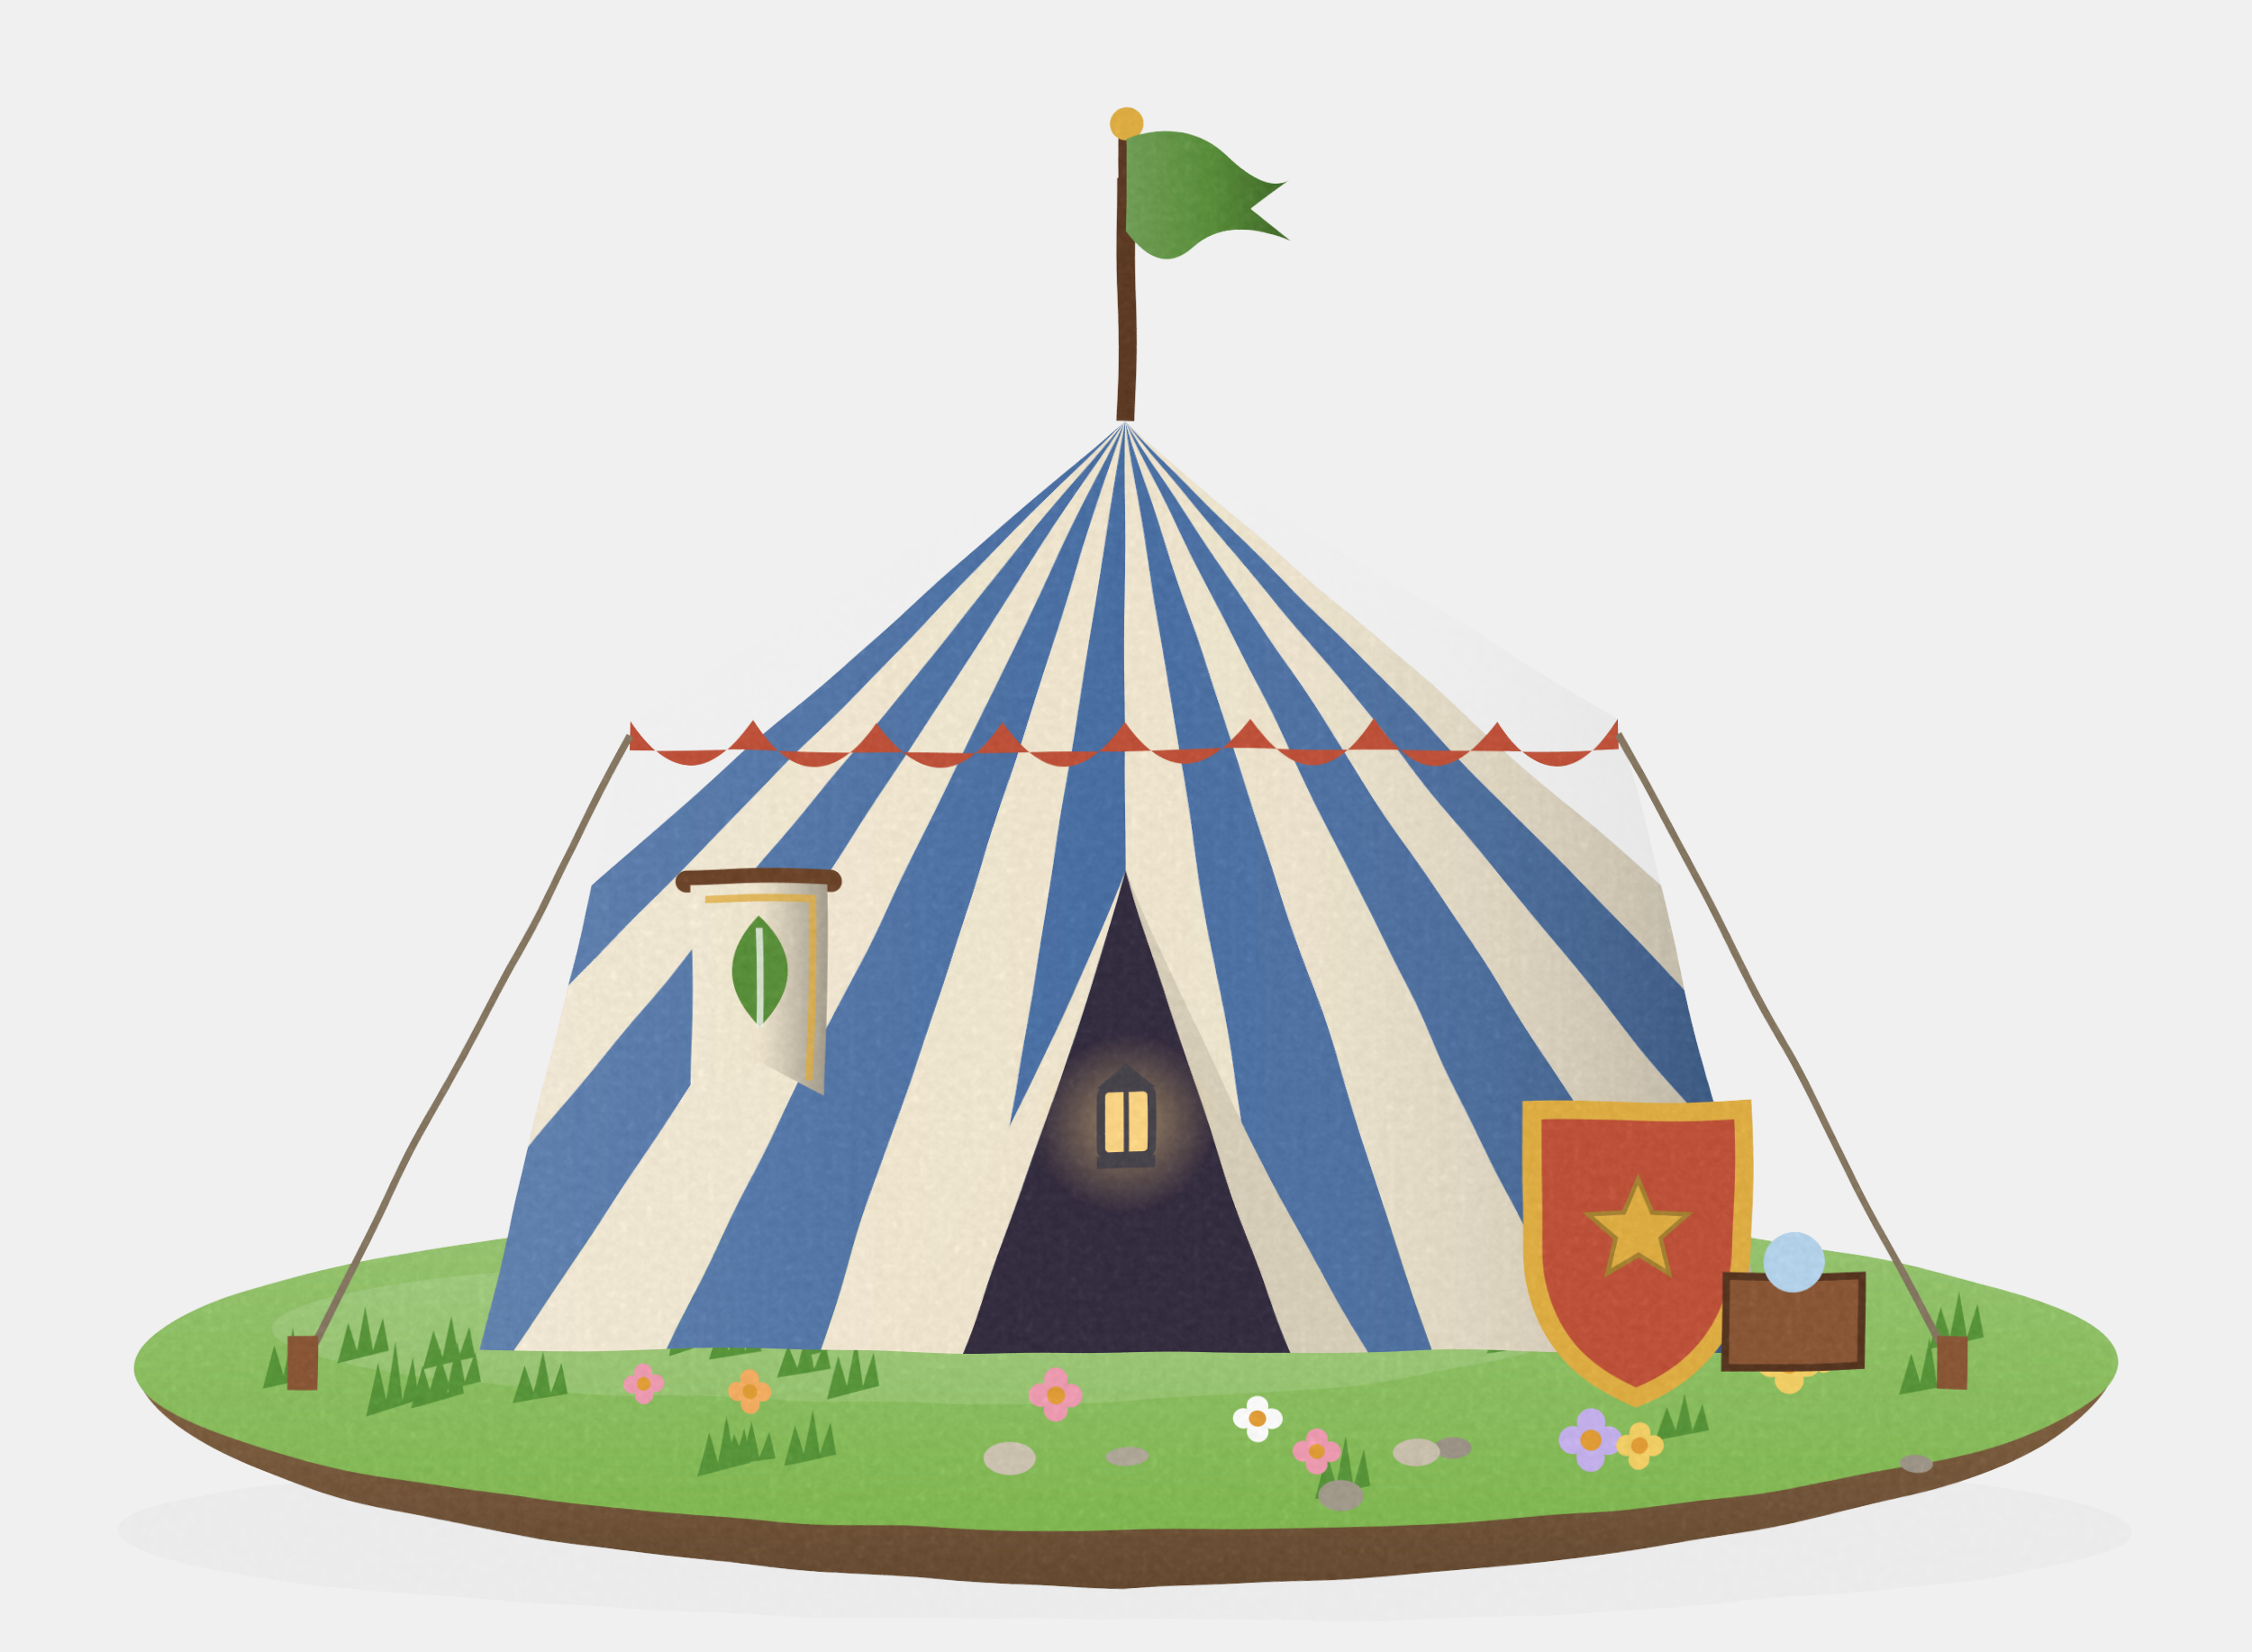
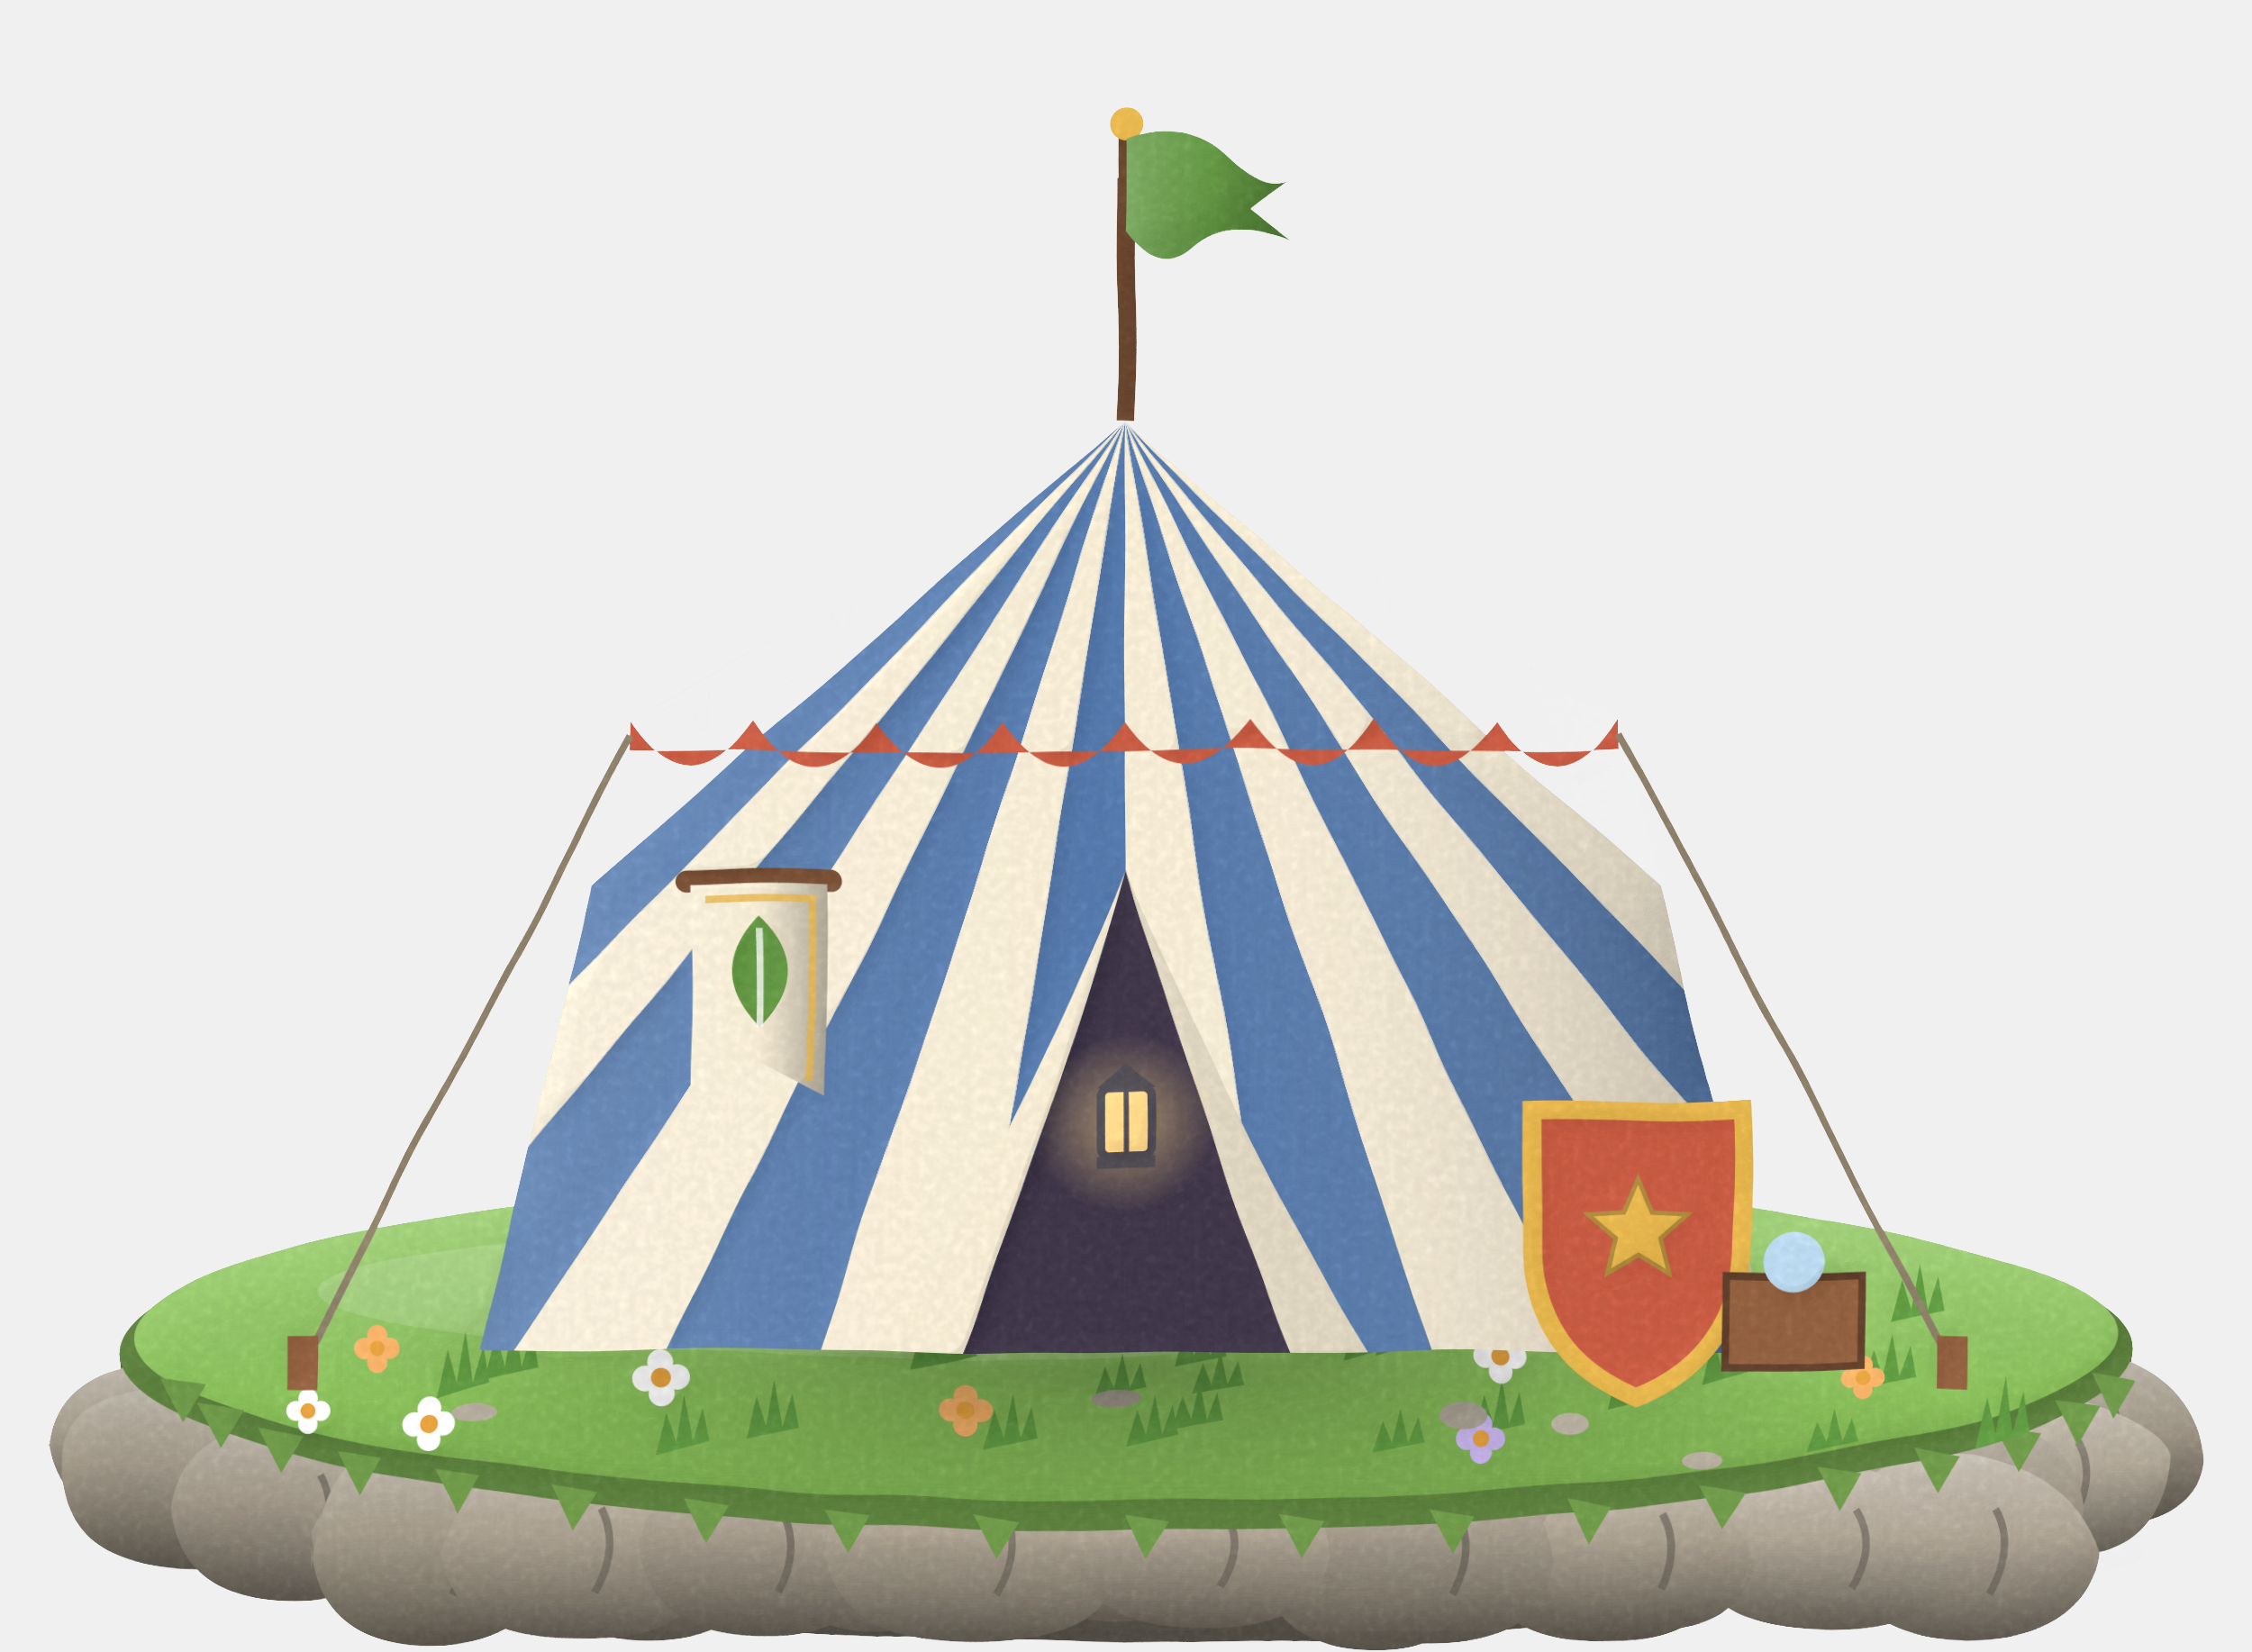
<svg xmlns="http://www.w3.org/2000/svg" viewBox="0 0 300 220" width="300" height="220">
  <defs>
    <filter id="paint" x="-2%" y="-2%" width="104%" height="104%" color-interpolation-filters="sRGB">
      <feTurbulence type="fractalNoise" baseFrequency="0.035" numOctaves="2" seed="7" result="warp" />
      <feDisplacementMap in="SourceGraphic" in2="warp" scale="1.6" xChannelSelector="R" yChannelSelector="G" result="wobbly" />
      <feTurbulence type="fractalNoise" baseFrequency="0.85" numOctaves="2" seed="3" result="noise" />
      <feColorMatrix in="noise" type="saturate" values="0" result="grey" />
      <feComposite in="wobbly" in2="grey" operator="arithmetic" k1="0" k2="1" k3="0.13" k4="-0.065" result="grained" />
      <feComposite in="grained" in2="wobbly" operator="in" />
    </filter>
+     <filter id="clay" x="-3%" y="-3%" width="106%" height="106%" color-interpolation-filters="sRGB">
+       <feGaussianBlur in="SourceGraphic" stdDeviation="1.2" edgeMode="duplicate" result="blur" />
+       <feColorMatrix in="blur" type="luminanceToAlpha" result="lum" />
+       <feGaussianBlur in="SourceAlpha" stdDeviation="3" result="ablur" />
+       <feComposite in="lum" in2="ablur" operator="arithmetic" k2="0.6" k3="0.6" result="height" />
+       <feSpecularLighting in="height" surfaceScale="3" specularConstant="0.5" specularExponent="16" lighting-color="#fff8ec" result="spec">
+         <feDistantLight azimuth="235" elevation="38" />
+       </feSpecularLighting>
+       <feComposite in="spec" in2="SourceAlpha" operator="in" result="specIn" />
+       <feDiffuseLighting in="height" surfaceScale="3" diffuseConstant="1.3" lighting-color="#fff" result="diff">
+         <feDistantLight azimuth="235" elevation="50" />
+       </feDiffuseLighting>
+       <feBlend in="SourceGraphic" in2="diff" mode="multiply" result="lit" />
+       <feComposite in="lit" in2="SourceAlpha" operator="in" result="litIn" />
+       <feComposite in="litIn" in2="specIn" operator="arithmetic" k2="1" k3="0.5" />
+     </filter>
    <linearGradient id="g1" x1="0" y1="0" x2="0" y2="1">
-       <stop offset="0" stop-color="#9eca79" />
-       <stop offset="1" stop-color="#86bd57" />
+       <stop offset="0" stop-color="#a1cc7c" />
+       <stop offset="0.7" stop-color="#86bd57" />
+       <stop offset="1" stop-color="#72a14a" />
    </linearGradient>
    <linearGradient id="g2" x1="0" y1="0" x2="0" y2="1">
-       <stop offset="0" stop-color="#6a8f46" />
-       <stop offset="1" stop-color="#4c6e33" />
+       <stop offset="0" stop-color="#b8b2a7" />
+       <stop offset="0.45" stop-color="#9d9485" />
+       <stop offset="1" stop-color="#5b564d" />
    </linearGradient>
    <linearGradient id="g3" x1="0" y1="0" x2="0" y2="1">
-       <stop offset="0" stop-color="#8a6a4a" />
-       <stop offset="1" stop-color="#6b5038" />
-     </linearGradient>
-     <clipPath id="c4">
+       <stop offset="0" stop-color="#b8b2a7" />
+       <stop offset="0.45" stop-color="#9d9485" />
+       <stop offset="1" stop-color="#5b564d" />
+     </linearGradient>
+     <linearGradient id="g4" x1="0" y1="0" x2="0" y2="1">
+       <stop offset="0" stop-color="#b8b2a7" />
+       <stop offset="0.45" stop-color="#9d9485" />
+       <stop offset="1" stop-color="#5b564d" />
+     </linearGradient>
+     <linearGradient id="g5" x1="0" y1="0" x2="0" y2="1">
+       <stop offset="0" stop-color="#c5beb3" />
+       <stop offset="0.45" stop-color="#aea596" />
+       <stop offset="1" stop-color="#656057" />
+     </linearGradient>
+     <linearGradient id="g6" x1="0" y1="0" x2="0" y2="1">
+       <stop offset="0" stop-color="#b9b3a8" />
+       <stop offset="0.45" stop-color="#9e9586" />
+       <stop offset="1" stop-color="#5c564e" />
+     </linearGradient>
+     <linearGradient id="g7" x1="0" y1="0" x2="0" y2="1">
+       <stop offset="0" stop-color="#b8b2a7" />
+       <stop offset="0.45" stop-color="#9d9485" />
+       <stop offset="1" stop-color="#5b564d" />
+     </linearGradient>
+     <linearGradient id="g8" x1="0" y1="0" x2="0" y2="1">
+       <stop offset="0" stop-color="#b9b3a8" />
+       <stop offset="0.45" stop-color="#9e9586" />
+       <stop offset="1" stop-color="#5c564e" />
+     </linearGradient>
+     <linearGradient id="g9" x1="0" y1="0" x2="0" y2="1">
+       <stop offset="0" stop-color="#b9b2a7" />
+       <stop offset="0.45" stop-color="#9e9485" />
+       <stop offset="1" stop-color="#5c564d" />
+     </linearGradient>
+     <linearGradient id="g10" x1="0" y1="0" x2="0" y2="1">
+       <stop offset="0" stop-color="#b8b1a6" />
+       <stop offset="0.45" stop-color="#9c9384" />
+       <stop offset="1" stop-color="#5a554d" />
+     </linearGradient>
+     <linearGradient id="g11" x1="0" y1="0" x2="0" y2="1">
+       <stop offset="0" stop-color="#b9b2a7" />
+       <stop offset="0.45" stop-color="#9e9485" />
+       <stop offset="1" stop-color="#5c564d" />
+     </linearGradient>
+     <linearGradient id="g12" x1="0" y1="0" x2="0" y2="1">
+       <stop offset="0" stop-color="#b8b2a7" />
+       <stop offset="0.45" stop-color="#9d9485" />
+       <stop offset="1" stop-color="#5b564d" />
+     </linearGradient>
+     <linearGradient id="g13" x1="0" y1="0" x2="0" y2="1">
+       <stop offset="0" stop-color="#c2bbaf" />
+       <stop offset="0.45" stop-color="#aaa090" />
+       <stop offset="1" stop-color="#635d54" />
+     </linearGradient>
+     <linearGradient id="g14" x1="0" y1="0" x2="0" y2="1">
+       <stop offset="0" stop-color="#beb7ac" />
+       <stop offset="0.45" stop-color="#a59b8c" />
+       <stop offset="1" stop-color="#605a51" />
+     </linearGradient>
+     <linearGradient id="g15" x1="0" y1="0" x2="0" y2="1">
+       <stop offset="0" stop-color="#bbb4a9" />
+       <stop offset="0.45" stop-color="#a09787" />
+       <stop offset="1" stop-color="#5d584e" />
+     </linearGradient>
+     <linearGradient id="g16" x1="0" y1="0" x2="0" y2="1">
+       <stop offset="0" stop-color="#c3bcb1" />
+       <stop offset="0.45" stop-color="#aca293" />
+       <stop offset="1" stop-color="#645e55" />
+     </linearGradient>
+     <linearGradient id="g17" x1="0" y1="0" x2="0" y2="1">
+       <stop offset="0" stop-color="#c0b8ad" />
+       <stop offset="0.45" stop-color="#a79d8d" />
+       <stop offset="1" stop-color="#615b52" />
+     </linearGradient>
+     <linearGradient id="g18" x1="0" y1="0" x2="0" y2="1">
+       <stop offset="0" stop-color="#c5bdb3" />
+       <stop offset="0.45" stop-color="#aea495" />
+       <stop offset="1" stop-color="#655f56" />
+     </linearGradient>
+     <linearGradient id="g19" x1="0" y1="0" x2="0" y2="1">
+       <stop offset="0" stop-color="#bbb4a9" />
+       <stop offset="0.45" stop-color="#a19788" />
+       <stop offset="1" stop-color="#5d584f" />
+     </linearGradient>
+     <linearGradient id="g20" x1="0" y1="0" x2="0" y2="1">
+       <stop offset="0" stop-color="#c1baae" />
+       <stop offset="0.45" stop-color="#a99f8f" />
+       <stop offset="1" stop-color="#625c53" />
+     </linearGradient>
+     <linearGradient id="g21" x1="0" y1="0" x2="0" y2="1">
+       <stop offset="0" stop-color="#c0b9ae" />
+       <stop offset="0.45" stop-color="#a89e8e" />
+       <stop offset="1" stop-color="#615c52" />
+     </linearGradient>
+     <linearGradient id="g22" x1="0" y1="0" x2="0" y2="1">
+       <stop offset="0" stop-color="#bab3a9" />
+       <stop offset="0.45" stop-color="#9f9687" />
+       <stop offset="1" stop-color="#5c574e" />
+     </linearGradient>
+     <linearGradient id="g23" x1="0" y1="0" x2="0" y2="1">
+       <stop offset="0" stop-color="#c1baae" />
+       <stop offset="0.45" stop-color="#a99f8f" />
+       <stop offset="1" stop-color="#625c53" />
+     </linearGradient>
+     <radialGradient id="r24" cx="0.5" cy="0.5" r="0.5">
+       <stop offset="0" stop-color="#000" stop-opacity="0.32" />
+       <stop offset="1" stop-color="#000" stop-opacity="0" />
+     </radialGradient>
+     <clipPath id="c25">
      <path d="M64 180 L84 96 L150 56 L216 96 L236 180 Z" />
    </clipPath>
-     <linearGradient id="g5" x1="0" y1="0" x2="1" y2="0">
+     <linearGradient id="g26" x1="0" y1="0" x2="1" y2="0">
      <stop offset="0" stop-color="#fff" stop-opacity="0.15" />
      <stop offset="0.5" stop-color="#fff" stop-opacity="0" />
      <stop offset="1" stop-color="#000" stop-opacity="0.25" />
    </linearGradient>
-     <radialGradient id="r6" cx="0.5" cy="0.5" r="0.5">
+     <radialGradient id="r27" cx="0.5" cy="0.5" r="0.5">
      <stop offset="0" stop-color="#ffd98a" stop-opacity="0.55" />
      <stop offset="1" stop-color="#ffd98a" stop-opacity="0" />
    </radialGradient>
-     <linearGradient id="g7" x1="0" y1="0" x2="1" y2="0">
+     <linearGradient id="g28" x1="0" y1="0" x2="1" y2="0">
      <stop offset="0" stop-color="#77a45d" />
      <stop offset="0.5" stop-color="#5f9440" />
      <stop offset="1" stop-color="#476f30" />
    </linearGradient>
-     <linearGradient id="g8" x1="0" y1="0" x2="1" y2="0">
+     <linearGradient id="g29" x1="0" y1="0" x2="1" y2="0">
      <stop offset="0" stop-color="#f5edd8" />
      <stop offset="0.5" stop-color="#f4ead3" />
      <stop offset="1" stop-color="#aba494" />
    </linearGradient>
  </defs>
-   <g filter="url(#paint)">
-     <ellipse cx="150" cy="204" rx="134" ry="12" fill="#000" opacity="0.14" />
-     <path d="M18 182 Q24 206 150 212 Q276 206 282 182 Z" fill="url(#g3)" />
-     <path d="M18 182 Q24 196 150 200 Q276 196 282 182 Z" fill="url(#g2)" />
-     <ellipse cx="150" cy="182" rx="132" ry="22" fill="url(#g1)" />
-     <ellipse cx="122" cy="177" rx="86" ry="10" fill="#fff" opacity="0.12" />
-     <path d="M94.4 181.6 l1.5 -4.2 l1.2 3.0 l1.2 -4.7 l1.0 4.7 l1.4 -3.4 l0.8 3.4 Z" fill="#5e9a40" />
-     <path d="M232.3 182.5 l1.5 -4.8 l1.2 3.4 l1.2 -5.3 l1.0 5.3 l1.4 -3.9 l0.8 3.9 Z" fill="#5e9a40" />
-     <path d="M253.1 186.0 l1.5 -5.5 l1.2 3.9 l1.2 -6.1 l1.0 6.1 l1.4 -4.4 l0.8 4.4 Z" fill="#5e9a40" />
-     <path d="M56.3 182.5 l1.5 -5.1 l1.2 3.6 l1.2 -5.6 l1.0 5.6 l1.4 -4.1 l0.8 4.1 Z" fill="#5e9a40" />
-     <path d="M44.6 181.6 l1.5 -5.3 l1.2 3.7 l1.2 -5.9 l1.0 5.9 l1.4 -4.3 l0.8 4.3 Z" fill="#5e9a40" />
-     <path d="M220.6 191.7 l1.5 -4.5 l1.2 3.2 l1.2 -5.0 l1.0 5.0 l1.4 -3.6 l0.8 3.6 Z" fill="#5e9a40" />
-     <path d="M175.1 199.7 l1.5 -6.1 l1.2 4.2 l1.2 -6.7 l1.0 6.7 l1.4 -4.9 l0.8 4.9 Z" fill="#5e9a40" />
-     <path d="M170.4 177.6 l1.5 -4.2 l1.2 3.0 l1.2 -4.6 l1.0 4.6 l1.4 -3.4 l0.8 3.4 Z" fill="#5e9a40" />
-     <path d="M68.5 187.1 l1.5 -5.1 l1.2 3.6 l1.2 -5.6 l1.0 5.6 l1.4 -4.1 l0.8 4.1 Z" fill="#5e9a40" />
-     <path d="M257.0 179.8 l1.5 -5.7 l1.2 4.0 l1.2 -6.2 l1.0 6.2 l1.4 -4.5 l0.8 4.5 Z" fill="#5e9a40" />
-     <path d="M89.2 181.0 l1.5 -7.0 l1.2 4.9 l1.2 -7.7 l1.0 7.7 l1.4 -5.6 l0.8 5.6 Z" fill="#5e9a40" />
-     <path d="M216.7 176.2 l1.5 -4.1 l1.2 2.8 l1.2 -4.5 l1.0 4.5 l1.4 -3.2 l0.8 3.2 Z" fill="#5e9a40" />
-     <path d="M106.9 181.0 l1.5 -6.6 l1.2 4.6 l1.2 -7.3 l1.0 7.3 l1.4 -5.3 l0.8 5.3 Z" fill="#5e9a40" />
-     <path d="M34.8 184.9 l1.5 -5.7 l1.2 4.0 l1.2 -6.3 l1.0 6.3 l1.4 -4.5 l0.8 4.5 Z" fill="#5e9a40" />
-     <path d="M54.8 187.5 l1.5 -5.5 l1.2 3.8 l1.2 -6.0 l1.0 6.0 l1.4 -4.4 l0.8 4.4 Z" fill="#5e9a40" />
-     <path d="M104.3 195.4 l1.5 -5.3 l1.2 3.7 l1.2 -5.8 l1.0 5.8 l1.4 -4.2 l0.8 4.2 Z" fill="#5e9a40" />
-     <path d="M219.1 181.9 l1.5 -5.3 l1.2 3.7 l1.2 -5.8 l1.0 5.8 l1.4 -4.3 l0.8 4.3 Z" fill="#5e9a40" />
-     <path d="M192.2 177.9 l1.5 -4.4 l1.2 3.1 l1.2 -4.9 l1.0 4.9 l1.4 -3.6 l0.8 3.6 Z" fill="#5e9a40" />
-     <path d="M96.0 195.7 l1.5 -4.2 l1.2 3.0 l1.2 -4.7 l1.0 4.7 l1.4 -3.4 l0.8 3.4 Z" fill="#5e9a40" />
-     <path d="M132.5 179.5 l1.5 -5.5 l1.2 3.8 l1.2 -6.0 l1.0 6.0 l1.4 -4.4 l0.8 4.4 Z" fill="#5e9a40" />
-     <path d="M198.1 180.5 l1.5 -4.3 l1.2 3.0 l1.2 -4.8 l1.0 4.8 l1.4 -3.5 l0.8 3.5 Z" fill="#5e9a40" />
-     <path d="M92.6 196.9 l1.5 -5.6 l1.2 3.9 l1.2 -6.2 l1.0 6.2 l1.4 -4.5 l0.8 4.5 Z" fill="#5e9a40" />
-     <path d="M103.5 183.8 l1.5 -4.3 l1.2 3.0 l1.2 -4.8 l1.0 4.8 l1.4 -3.5 l0.8 3.5 Z" fill="#5e9a40" />
-     <path d="M57.1 185.8 l1.5 -5.0 l1.2 3.5 l1.2 -5.4 l1.0 5.4 l1.4 -4.0 l0.8 4.0 Z" fill="#5e9a40" />
-     <path d="M48.7 188.5 l1.5 -6.9 l1.2 4.8 l1.2 -7.6 l1.0 7.6 l1.4 -5.5 l0.8 5.5 Z" fill="#5e9a40" />
-     <path d="M110.1 186.6 l1.5 -5.8 l1.2 4.1 l1.2 -6.4 l1.0 6.4 l1.4 -4.6 l0.8 4.6 Z" fill="#5e9a40" />
-     <g>
-       <circle cx="209.7" cy="191.8" r="1.9" fill="#c9b6f0" />
-       <circle cx="214.4" cy="191.8" r="1.9" fill="#c9b6f0" />
-       <circle cx="212.1" cy="189.4" r="1.9" fill="#c9b6f0" />
-       <circle cx="212.1" cy="194.1" r="1.9" fill="#c9b6f0" />
-       <circle cx="212.1" cy="191.8" r="1.4" fill="#e6a23c" />
+   <g filter="url(#clay)">
+     <g filter="url(#paint)">
+       <ellipse cx="150" cy="206" rx="136" ry="12" fill="#000" opacity="0.16" />
+       <path d="M16 180 Q18 218 150 219 Q282 218 284 180 Z" fill="#545048" />
+       <path d="M6.3 193.9 Q7.0 181.0 25.3 181.1 Q36.4 183.3 37.7 190.0 Q36.4 202.9 22.0 202.9 Q7.6 202.9 6.3 192.0 Z" fill="url(#g2)" />
+       <path d="M25.1 187.6 q2.5 4.4 -0.6 9.8" stroke="#565149" stroke-width="1" fill="none" opacity="0.6" />
+       <path d="M262.4 190.5 Q263.7 183.4 279.1 180.6 Q293.3 183.5 293.6 194.7 Q292.4 203.4 278.0 203.4 Q263.6 203.4 262.4 192.0 Z" fill="url(#g3)" />
+       <path d="M281.1 187.4 q2.5 4.6 -0.6 10.3" stroke="#565149" stroke-width="1" fill="none" opacity="0.6" />
+       <path d="M8.2 194.1 Q8.6 185.3 25.1 184.3 Q40.7 184.7 44.5 197.0 Q43.0 209.0 26.4 209.0 Q9.7 209.0 8.2 196.7 Z" fill="url(#g4)" />
+       <path d="M30.0 191.7 q2.9 5.0 -0.7 11.2" stroke="#565149" stroke-width="1" fill="none" opacity="0.6" />
+       <path d="M258.1 198.2 Q257.8 184.4 272.4 185.8 Q288.7 189.9 289.2 194.2 Q287.9 207.5 273.6 207.5 Q259.3 207.5 258.1 196.7 Z" fill="url(#g5)" />
+       <path d="M276.7 192.3 q2.5 4.3 -0.6 9.7" stroke="#605b52" stroke-width="1" fill="none" opacity="0.6" />
+       <path d="M22.9 200.9 Q24.5 188.9 41.6 188.8 Q54.0 193.0 55.4 199.5 Q54.1 213.2 39.1 213.2 Q24.2 213.2 22.9 201.0 Z" fill="url(#g6)" />
+       <path d="M42.4 196.1 q2.6 4.9 -0.6 11.0" stroke="#57524a" stroke-width="1" fill="none" opacity="0.6" />
+       <path d="M244.2 198.8 Q245.0 191.5 257.5 188.2 Q276.1 188.6 277.5 201.0 Q276.2 213.8 260.9 213.8 Q245.6 213.8 244.2 201.0 Z" fill="url(#g7)" />
+       <path d="M264.2 195.9 q2.7 5.1 -0.7 11.5" stroke="#565149" stroke-width="1" fill="none" opacity="0.6" />
+       <path d="M41.2 203.6 Q44.7 195.2 57.9 194.0 Q76.7 194.1 77.8 202.8 Q76.3 215.5 59.5 215.5 Q42.7 215.5 41.2 204.7 Z" fill="url(#g8)" />
+       <path d="M63.1 200.4 q2.9 4.3 -0.7 9.7" stroke="#57524a" stroke-width="1" fill="none" opacity="0.6" />
+       <path d="M224.1 204.8 Q227.5 193.8 240.0 193.5 Q254.9 197.2 256.9 205.6 Q255.6 216.0 240.5 216.0 Q225.4 216.0 224.1 204.7 Z" fill="url(#g9)" />
+       <path d="M243.8 200.2 q2.6 4.5 -0.7 10.1" stroke="#575149" stroke-width="1" fill="none" opacity="0.6" />
+       <path d="M69.0 208.5 Q69.3 193.0 87.0 193.4 Q101.2 196.4 103.0 205.4 Q101.6 218.6 86.0 218.6 Q70.4 218.6 69.0 206.0 Z" fill="url(#g10)" />
+       <path d="M89.4 201.0 q2.7 5.0 -0.7 11.3" stroke="#565149" stroke-width="1" fill="none" opacity="0.6" />
+       <path d="M196.0 206.7 Q198.8 196.4 212.4 193.4 Q228.7 196.4 232.0 203.9 Q230.5 218.6 214.0 218.6 Q197.5 218.6 196.0 206.0 Z" fill="url(#g11)" />
+       <path d="M217.6 200.9 q2.9 5.1 -0.7 11.4" stroke="#575149" stroke-width="1" fill="none" opacity="0.6" />
+       <path d="M166.9 207.1 Q169.3 196.6 183.7 192.5 Q197.7 192.3 199.3 202.9 Q198.0 219.5 183.1 219.5 Q168.2 219.5 166.9 206.0 Z" fill="url(#g12)" />
+       <path d="M186.4 200.6 q2.6 5.4 -0.6 12.2" stroke="#565149" stroke-width="1" fill="none" opacity="0.6" />
+       <path d="M102.8 205.6 Q103.7 196.8 120.0 194.6 Q128.3 196.9 131.0 205.2 Q129.8 217.4 116.9 217.4 Q103.9 217.4 102.8 206.0 Z" fill="url(#g13)" />
+       <path d="M119.7 201.4 q2.3 4.6 -0.6 10.3" stroke="#5e584f" stroke-width="1" fill="none" opacity="0.6" />
+       <path d="M133.4 207.0 Q134.0 195.4 147.6 195.7 Q166.5 198.4 166.6 207.3 Q165.2 216.3 150.0 216.3 Q134.8 216.3 133.4 206.0 Z" fill="url(#g14)" />
+       <path d="M153.3 201.9 q2.7 4.1 -0.7 9.2" stroke="#5b554d" stroke-width="1" fill="none" opacity="0.6" />
+       <path d="M41.2 209.1 Q42.5 191.5 54.1 192.6 Q74.4 196.4 74.5 204.6 Q73.1 219.4 57.8 219.4 Q42.5 219.4 41.2 206.0 Z" fill="url(#g15)" />
+       <path d="M61.1 200.6 q2.7 5.4 -0.7 12.1" stroke="#58534a" stroke-width="1" fill="none" opacity="0.6" />
+       <path d="M244.6 208.1 Q245.5 192.6 263.0 193.6 Q276.2 196.6 279.8 206.9 Q278.4 218.4 262.2 218.4 Q246.0 218.4 244.6 206.0 Z" fill="url(#g16)" />
+       <path d="M265.7 201.0 q2.8 5.0 -0.7 11.2" stroke="#5f5951" stroke-width="1" fill="none" opacity="0.6" />
+       <path d="M58.6 208.0 Q61.4 195.3 74.6 193.4 Q94.8 195.8 94.5 208.0 Q93.1 218.6 76.6 218.6 Q60.0 218.6 58.6 206.0 Z" fill="url(#g17)" />
+       <path d="M80.2 200.9 q2.9 5.1 -0.7 11.4" stroke="#5c564e" stroke-width="1" fill="none" opacity="0.6" />
+       <path d="M225.2 205.4 Q227.4 198.1 244.5 194.7 Q260.9 199.6 261.7 204.9 Q260.2 217.3 243.4 217.3 Q226.7 217.3 225.2 206.0 Z" fill="url(#g18)" />
+       <path d="M247.1 201.5 q2.9 4.5 -0.7 10.2" stroke="#605a52" stroke-width="1" fill="none" opacity="0.6" />
+       <path d="M85.3 205.8 Q86.3 196.6 103.3 194.0 Q116.9 198.8 116.7 207.5 Q115.4 218.0 101.0 218.0 Q86.6 218.0 85.3 206.0 Z" fill="url(#g19)" />
+       <path d="M104.1 201.2 q2.5 4.8 -0.6 10.8" stroke="#59534b" stroke-width="1" fill="none" opacity="0.6" />
+       <path d="M204.4 207.3 Q205.8 196.9 219.2 194.9 Q230.6 198.6 233.6 208.5 Q232.4 217.1 219.0 217.1 Q205.6 217.1 204.4 206.0 Z" fill="url(#g20)" />
+       <path d="M221.9 201.6 q2.3 4.4 -0.6 10.0" stroke="#5d574f" stroke-width="1" fill="none" opacity="0.6" />
+       <path d="M109.5 208.7 Q110.5 191.1 132.9 192.9 Q145.9 194.1 149.4 209.0 Q147.8 219.1 129.5 219.1 Q111.1 219.1 109.5 206.0 Z" fill="url(#g21)" />
+       <path d="M133.4 200.8 q3.2 5.2 -0.8 11.8" stroke="#5c574e" stroke-width="1" fill="none" opacity="0.6" />
+       <path d="M174.1 206.2 Q175.1 196.2 190.1 193.3 Q205.2 195.2 207.0 207.6 Q205.7 218.7 190.5 218.7 Q175.4 218.7 174.1 206.0 Z" fill="url(#g22)" />
+       <path d="M193.8 200.9 q2.6 5.1 -0.7 11.4" stroke="#57524a" stroke-width="1" fill="none" opacity="0.6" />
+       <path d="M143.0 204.9 Q143.7 196.7 162.4 194.9 Q176.9 197.6 177.0 207.4 Q175.6 217.1 160.0 217.1 Q144.4 217.1 143.0 206.0 Z" fill="url(#g23)" />
+       <path d="M163.4 201.6 q2.7 4.4 -0.7 10.0" stroke="#5d574f" stroke-width="1" fill="none" opacity="0.6" />
+       <ellipse cx="150" cy="180" rx="134" ry="24" fill="#577b39" />
+       <ellipse cx="150" cy="178" rx="132" ry="22" fill="url(#g1)" />
+       <ellipse cx="126" cy="172" rx="84" ry="9" fill="#fff" opacity="0.14" />
+       <path d="M21.6 183.4 l3 6 l3 -5" fill="#6b9746" />
+       <path d="M26.4 186.8 l3 6 l3 -5" fill="#6b9746" />
+       <path d="M34.2 190.0 l3 6 l3 -5" fill="#6b9746" />
+       <path d="M44.8 192.9 l3 6 l3 -5" fill="#6b9746" />
+       <path d="M58.1 195.6 l3 6 l3 -5" fill="#6b9746" />
+       <path d="M73.6 197.8 l3 6 l3 -5" fill="#6b9746" />
+       <path d="M91.0 199.6 l3 6 l3 -5" fill="#6b9746" />
+       <path d="M109.8 200.9 l3 6 l3 -5" fill="#6b9746" />
+       <path d="M129.7 201.7 l3 6 l3 -5" fill="#6b9746" />
+       <path d="M150.0 202.0 l3 6 l3 -5" fill="#6b9746" />
+       <path d="M170.3 201.7 l3 6 l3 -5" fill="#6b9746" />
+       <path d="M190.2 200.9 l3 6 l3 -5" fill="#6b9746" />
+       <path d="M209.0 199.6 l3 6 l3 -5" fill="#6b9746" />
+       <path d="M226.4 197.8 l3 6 l3 -5" fill="#6b9746" />
+       <path d="M241.9 195.6 l3 6 l3 -5" fill="#6b9746" />
+       <path d="M255.2 192.9 l3 6 l3 -5" fill="#6b9746" />
+       <path d="M265.8 190.0 l3 6 l3 -5" fill="#6b9746" />
+       <path d="M273.6 186.8 l3 6 l3 -5" fill="#6b9746" />
+       <path d="M278.4 183.4 l3 6 l3 -5" fill="#6b9746" />
+       <path d="M240.5 193.6 l1.5 -4.1 l1.2 2.8 l1.2 -4.5 l1.0 4.5 l1.4 -3.2 l0.8 3.2 Z" fill="#5e9a40" />
+       <path d="M113.6 179.5 l1.5 -4.3 l1.2 3.0 l1.2 -4.7 l1.0 4.7 l1.4 -3.5 l0.8 3.5 Z" fill="#5e9a40" />
+       <path d="M156.1 190.7 l1.5 -4.7 l1.2 3.3 l1.2 -5.2 l1.0 5.2 l1.4 -3.8 l0.8 3.8 Z" fill="#5e9a40" />
+       <path d="M149.9 192.9 l1.5 -5.1 l1.2 3.6 l1.2 -5.6 l1.0 5.6 l1.4 -4.1 l0.8 4.1 Z" fill="#5e9a40" />
+       <path d="M122.8 181.8 l1.5 -5.1 l1.2 3.6 l1.2 -5.6 l1.0 5.6 l1.4 -4.1 l0.8 4.1 Z" fill="#5e9a40" />
+       <path d="M251.9 176.3 l1.5 -5.7 l1.2 4.0 l1.2 -6.3 l1.0 6.3 l1.4 -4.6 l0.8 4.6 Z" fill="#5e9a40" />
+       <path d="M182.5 193.3 l1.5 -4.1 l1.2 2.9 l1.2 -4.5 l1.0 4.5 l1.4 -3.3 l0.8 3.3 Z" fill="#5e9a40" />
+       <path d="M118.8 172.4 l1.5 -4.7 l1.2 3.3 l1.2 -5.2 l1.0 5.2 l1.4 -3.8 l0.8 3.8 Z" fill="#5e9a40" />
+       <path d="M99.2 192.1 l1.5 -5.7 l1.2 4.0 l1.2 -6.3 l1.0 6.3 l1.4 -4.6 l0.8 4.6 Z" fill="#5e9a40" />
+       <path d="M58.2 186.3 l1.5 -6.3 l1.2 4.4 l1.2 -6.9 l1.0 6.9 l1.4 -5.0 l0.8 5.0 Z" fill="#5e9a40" />
+       <path d="M196.1 191.3 l1.5 -5.3 l1.2 3.7 l1.2 -5.9 l1.0 5.9 l1.4 -4.3 l0.8 4.3 Z" fill="#5e9a40" />
+       <path d="M92.3 175.6 l1.5 -6.7 l1.2 4.7 l1.2 -7.4 l1.0 7.4 l1.4 -5.4 l0.8 5.4 Z" fill="#5e9a40" />
+       <path d="M226.9 184.3 l1.5 -6.5 l1.2 4.5 l1.2 -7.1 l1.0 7.1 l1.4 -5.2 l0.8 5.2 Z" fill="#5e9a40" />
+       <path d="M87.0 194.0 l1.5 -5.5 l1.2 3.9 l1.2 -6.1 l1.0 6.1 l1.4 -4.4 l0.8 4.4 Z" fill="#5e9a40" />
+       <path d="M158.9 185.7 l1.5 -4.2 l1.2 2.9 l1.2 -4.6 l1.0 4.6 l1.4 -3.3 l0.8 3.3 Z" fill="#5e9a40" />
+       <path d="M178.8 181.0 l1.5 -6.2 l1.2 4.4 l1.2 -6.9 l1.0 6.9 l1.4 -5.0 l0.8 5.0 Z" fill="#5e9a40" />
+       <path d="M183.0 180.5 l1.5 -6.2 l1.2 4.3 l1.2 -6.8 l1.0 6.8 l1.4 -4.9 l0.8 4.9 Z" fill="#5e9a40" />
+       <path d="M263.2 192.8 l1.5 -6.8 l1.2 4.8 l1.2 -7.5 l1.0 7.5 l1.4 -5.4 l0.8 5.4 Z" fill="#5e9a40" />
+       <path d="M121.2 182.5 l1.5 -5.8 l1.2 4.0 l1.2 -6.3 l1.0 6.3 l1.4 -4.6 l0.8 4.6 Z" fill="#5e9a40" />
+       <path d="M104.7 172.3 l1.5 -4.6 l1.2 3.2 l1.2 -5.0 l1.0 5.0 l1.4 -3.6 l0.8 3.6 Z" fill="#5e9a40" />
+       <path d="M156.5 182.0 l1.5 -5.2 l1.2 3.7 l1.2 -5.8 l1.0 5.8 l1.4 -4.2 l0.8 4.2 Z" fill="#5e9a40" />
+       <path d="M248.2 185.2 l1.5 -5.2 l1.2 3.6 l1.2 -5.7 l1.0 5.7 l1.4 -4.1 l0.8 4.1 Z" fill="#5e9a40" />
+       <path d="M130.8 193.1 l1.5 -5.4 l1.2 3.8 l1.2 -6.0 l1.0 6.0 l1.4 -4.3 l0.8 4.3 Z" fill="#5e9a40" />
+       <path d="M214.3 187.7 l1.5 -6.4 l1.2 4.5 l1.2 -7.1 l1.0 7.1 l1.4 -5.1 l0.8 5.1 Z" fill="#5e9a40" />
+       <path d="M145.5 186.0 l1.5 -4.2 l1.2 2.9 l1.2 -4.6 l1.0 4.6 l1.4 -3.3 l0.8 3.3 Z" fill="#5e9a40" />
+       <path d="M64.7 184.0 l1.5 -6.2 l1.2 4.4 l1.2 -6.9 l1.0 6.9 l1.4 -5.0 l0.8 5.0 Z" fill="#5e9a40" />
+       <g>
+         <circle cx="197.9" cy="180.8" r="1.6" fill="#ffffff" />
+         <circle cx="201.8" cy="180.8" r="1.6" fill="#ffffff" />
+         <circle cx="199.9" cy="178.8" r="1.6" fill="#ffffff" />
+         <circle cx="199.9" cy="182.8" r="1.6" fill="#ffffff" />
+         <circle cx="199.9" cy="180.8" r="1.2" fill="#e6a23c" />
+       </g>
+       <g>
+         <circle cx="126.6" cy="187.8" r="1.6" fill="#f7b267" />
+         <circle cx="130.5" cy="187.8" r="1.6" fill="#f7b267" />
+         <circle cx="128.5" cy="185.9" r="1.6" fill="#f7b267" />
+         <circle cx="128.5" cy="189.8" r="1.6" fill="#f7b267" />
+         <circle cx="128.5" cy="187.8" r="1.2" fill="#e6a23c" />
+       </g>
+       <g>
+         <circle cx="55.3" cy="189.6" r="1.6" fill="#ffffff" />
+         <circle cx="59.2" cy="189.6" r="1.6" fill="#ffffff" />
+         <circle cx="57.3" cy="187.6" r="1.6" fill="#ffffff" />
+         <circle cx="57.3" cy="191.6" r="1.6" fill="#ffffff" />
+         <circle cx="57.3" cy="189.6" r="1.2" fill="#e6a23c" />
+       </g>
+       <g>
+         <circle cx="125.1" cy="176.2" r="1.7" fill="#f6d36b" />
+         <circle cx="129.4" cy="176.2" r="1.7" fill="#f6d36b" />
+         <circle cx="127.3" cy="174.0" r="1.7" fill="#f6d36b" />
+         <circle cx="127.3" cy="178.3" r="1.7" fill="#f6d36b" />
+         <circle cx="127.3" cy="176.2" r="1.3" fill="#e6a23c" />
+       </g>
+       <g>
+         <circle cx="48.3" cy="179.7" r="1.4" fill="#f7b267" />
+         <circle cx="51.8" cy="179.7" r="1.4" fill="#f7b267" />
+         <circle cx="50.1" cy="178.0" r="1.4" fill="#f7b267" />
+         <circle cx="50.1" cy="181.5" r="1.4" fill="#f7b267" />
+         <circle cx="50.1" cy="179.7" r="1.0" fill="#e6a23c" />
+       </g>
+       <g>
+         <circle cx="39.2" cy="187.7" r="1.3" fill="#ffffff" />
+         <circle cx="42.5" cy="187.7" r="1.3" fill="#ffffff" />
+         <circle cx="40.8" cy="186.1" r="1.3" fill="#ffffff" />
+         <circle cx="40.8" cy="189.4" r="1.3" fill="#ffffff" />
+         <circle cx="40.8" cy="187.7" r="1.0" fill="#e6a23c" />
+       </g>
+       <g>
+         <circle cx="246.6" cy="183.7" r="1.3" fill="#f7b267" />
+         <circle cx="249.9" cy="183.7" r="1.3" fill="#f7b267" />
+         <circle cx="248.3" cy="182.0" r="1.3" fill="#f7b267" />
+         <circle cx="248.3" cy="185.3" r="1.3" fill="#f7b267" />
+         <circle cx="248.3" cy="183.7" r="1.0" fill="#e6a23c" />
+       </g>
+       <g>
+         <circle cx="195.3" cy="191.7" r="1.5" fill="#c9b6f0" />
+         <circle cx="199.0" cy="191.7" r="1.5" fill="#c9b6f0" />
+         <circle cx="197.2" cy="189.8" r="1.5" fill="#c9b6f0" />
+         <circle cx="197.2" cy="193.5" r="1.5" fill="#c9b6f0" />
+         <circle cx="197.2" cy="191.7" r="1.1" fill="#e6a23c" />
+       </g>
+       <g>
+         <circle cx="85.9" cy="183.8" r="1.7" fill="#ffffff" />
+         <circle cx="90.1" cy="183.8" r="1.7" fill="#ffffff" />
+         <circle cx="88.0" cy="181.7" r="1.7" fill="#ffffff" />
+         <circle cx="88.0" cy="185.9" r="1.7" fill="#ffffff" />
+         <circle cx="88.0" cy="183.8" r="1.3" fill="#e6a23c" />
+       </g>
+       <ellipse cx="226.8" cy="194.5" rx="2.6" ry="1.2" fill="#b6ae9e" />
+       <ellipse cx="209.3" cy="189.6" rx="2.5" ry="1.5" fill="#c4bcab" />
+       <ellipse cx="63.4" cy="188.3" rx="3.1" ry="1.2" fill="#b6ae9e" />
+       <ellipse cx="194.8" cy="188.7" rx="3.2" ry="1.8" fill="#aca596" />
+       <ellipse cx="148.5" cy="186.1" rx="3.4" ry="1.2" fill="#a39c8e" />
+       <ellipse cx="150" cy="182" rx="100.0" ry="18.0" fill="url(#r24)" />
+       <g clip-path="url(#c25)">
+         <polygon points="150,56 -4,190 18,190" fill="#4f74a8" />
+         <polygon points="150,56 18,190 40,190" fill="#f4ead3" />
+         <polygon points="150,56 40,190 62,190" fill="#4f74a8" />
+         <polygon points="150,56 62,190 84,190" fill="#f4ead3" />
+         <polygon points="150,56 84,190 106,190" fill="#4f74a8" />
+         <polygon points="150,56 106,190 128,190" fill="#f4ead3" />
+         <polygon points="150,56 128,190 150,190" fill="#4f74a8" />
+         <polygon points="150,56 150,190 172,190" fill="#f4ead3" />
+         <polygon points="150,56 172,190 194,190" fill="#4f74a8" />
+         <polygon points="150,56 194,190 216,190" fill="#f4ead3" />
+         <polygon points="150,56 216,190 238,190" fill="#4f74a8" />
+         <polygon points="150,56 238,190 260,190" fill="#f4ead3" />
+         <polygon points="150,56 260,190 282,190" fill="#4f74a8" />
+         <polygon points="150,56 282,190 304,190" fill="#f4ead3" />
+         <rect x="60" y="50" width="180" height="140" fill="url(#g26)" />
+       </g>
+       <path d="M84 96 Q92.2 108 100.5 96 Q108.8 108 117.0 96 Q125.2 108 133.5 96 Q141.8 108 150.0 96 Q158.2 108 166.5 96 Q174.8 108 183.0 96 Q191.2 108 199.5 96 Q207.8 108 216.0 96  L216 100 L84 100 Z" fill="#c4573f" />
+       <path d="M150 116 Q140 150 128 180 L172 180 Q160 150 150 116 Z" fill="#3b3346" />
+       <path d="M150 116 Q136 150 118 180 L128 180 Q140 150 150 116 Z" fill="#f4ead3" />
+       <path d="M150 116 Q164 150 182 180 L172 180 Q160 150 150 116 Z" fill="#dcd3be" />
+       <circle cx="150" cy="150" r="12.1" fill="url(#r27)" />
+       <path d="M146.15 145.05 L150 141.75 L153.85 145.05 Z" fill="#4e4a52" />
+       <rect x="146.7" y="145.05" width="6.6" height="9.35" rx="1.1" fill="#ffd98a" stroke="#4e4a52" stroke-width="1.1" />
+       <line x1="150" y1="145.05" x2="150" y2="154.4" stroke="#4e4a52" stroke-width="0.66" />
+       <rect x="146.15" y="154.4" width="7.7" height="1.65" fill="#4e4a52" />
+       <line x1="84" y1="98" x2="40" y2="182" stroke="#8a7c66" stroke-width="1" />
+       <rect x="38" y="178" width="4" height="7" fill="#8f5d3c" />
+       <line x1="216" y1="98" x2="260" y2="182" stroke="#8a7c66" stroke-width="1" />
+       <rect x="258" y="178" width="4" height="7" fill="#8f5d3c" />
+       <line x1="150" y1="56" x2="150" y2="24" stroke="#64412a" stroke-width="2.5" />
+       <line x1="150" y1="18" x2="150" y2="32" stroke="#64412a" stroke-width="2.2" stroke-linecap="round" />
+       <circle cx="150" cy="17" r="2.2" fill="#e3b34a" />
+       <path d="M150 19 q7.7 -3 13.2 2 t8.8 3 l-5.5 4 l5.5 4 q-8.8 -3 -13.2 1 t-8.8 -2 Z" fill="url(#g28)" />
+       <rect x="90" y="116" width="22" height="3" rx="1.5" fill="#724a30" />
+       <path d="M92 118 h18 v28 l-9.0 -4.48 l-9.0 4.48 Z" fill="url(#g29)" />
+       <path d="M94 120 h14 v24" fill="none" stroke="#e3b34a" stroke-width="1" opacity="0.8" />
+       <path d="M101.0 137.124 Q93.636 129.76 101.0 122.396 Q108.364 129.76 101.0 137.124 Z" fill="#5f9440" />
+       <line x1="101.0" y1="124.033" x2="101.0" y2="137.124" stroke="#fff" stroke-width="0.9" opacity="0.75" />
+       <path d="M204 148 L232 148 L232 166 Q232 180 218 186 Q204 180 204 166 Z" fill="#c4573f" stroke="#e3b34a" stroke-width="2.5" />
+       <polygon points="218.0,157.0 219.9,161.5 224.7,161.8 221.0,165.0 222.1,169.7 218.0,167.2 213.9,169.7 215.0,165.0 211.3,161.8 216.1,161.5" fill="#e3b34a" stroke="#aa8638" stroke-width="0.6" />
+       <rect x="230" y="170" width="18" height="12" fill="#8f5d3c" stroke="#5d3c27" stroke-width="1" />
+       <circle cx="239" cy="168" r="4" fill="#b9d7ee" />
    </g>
-     <g>
-       <circle cx="241.6" cy="180.3" r="1.1" fill="#f6d36b" />
-       <circle cx="244.4" cy="180.3" r="1.1" fill="#f6d36b" />
-       <circle cx="243.0" cy="178.9" r="1.1" fill="#f6d36b" />
-       <circle cx="243.0" cy="181.7" r="1.1" fill="#f6d36b" />
-       <circle cx="243.0" cy="180.3" r="0.8" fill="#e6a23c" />
-     </g>
-     <g>
-       <circle cx="98.1" cy="185.8" r="1.3" fill="#f7b267" />
-       <circle cx="101.4" cy="185.8" r="1.3" fill="#f7b267" />
-       <circle cx="99.8" cy="184.1" r="1.3" fill="#f7b267" />
-       <circle cx="99.8" cy="187.5" r="1.3" fill="#f7b267" />
-       <circle cx="99.8" cy="185.8" r="1.0" fill="#e6a23c" />
-     </g>
-     <g>
-       <circle cx="84.2" cy="184.5" r="1.2" fill="#f2a0b5" />
-       <circle cx="87.2" cy="184.5" r="1.2" fill="#f2a0b5" />
-       <circle cx="85.7" cy="183.0" r="1.2" fill="#f2a0b5" />
-       <circle cx="85.7" cy="186.0" r="1.2" fill="#f2a0b5" />
-       <circle cx="85.7" cy="184.5" r="0.9" fill="#e6a23c" />
-     </g>
-     <g>
-       <circle cx="173.6" cy="193.3" r="1.4" fill="#f2a0b5" />
-       <circle cx="177.0" cy="193.3" r="1.4" fill="#f2a0b5" />
-       <circle cx="175.3" cy="191.6" r="1.4" fill="#f2a0b5" />
-       <circle cx="175.3" cy="195.0" r="1.4" fill="#f2a0b5" />
-       <circle cx="175.3" cy="193.3" r="1.0" fill="#e6a23c" />
-     </g>
-     <g>
-       <circle cx="216.9" cy="192.4" r="1.4" fill="#f6d36b" />
-       <circle cx="220.4" cy="192.4" r="1.4" fill="#f6d36b" />
-       <circle cx="218.6" cy="190.7" r="1.4" fill="#f6d36b" />
-       <circle cx="218.6" cy="194.2" r="1.4" fill="#f6d36b" />
-       <circle cx="218.6" cy="192.4" r="1.1" fill="#e6a23c" />
-     </g>
-     <g>
-       <circle cx="236.1" cy="181.4" r="1.9" fill="#f6d36b" />
-       <circle cx="240.7" cy="181.4" r="1.9" fill="#f6d36b" />
-       <circle cx="238.4" cy="179.1" r="1.9" fill="#f6d36b" />
-       <circle cx="238.4" cy="183.7" r="1.9" fill="#f6d36b" />
-       <circle cx="238.4" cy="181.4" r="1.4" fill="#e6a23c" />
-     </g>
-     <g>
-       <circle cx="165.9" cy="189.0" r="1.4" fill="#ffffff" />
-       <circle cx="169.5" cy="189.0" r="1.4" fill="#ffffff" />
-       <circle cx="167.7" cy="187.3" r="1.4" fill="#ffffff" />
-       <circle cx="167.7" cy="190.8" r="1.4" fill="#ffffff" />
-       <circle cx="167.7" cy="189.0" r="1.1" fill="#e6a23c" />
-     </g>
-     <g>
-       <circle cx="138.3" cy="185.6" r="1.6" fill="#f2a0b5" />
-       <circle cx="142.3" cy="185.6" r="1.6" fill="#f2a0b5" />
-       <circle cx="140.3" cy="183.5" r="1.6" fill="#f2a0b5" />
-       <circle cx="140.3" cy="187.6" r="1.6" fill="#f2a0b5" />
-       <circle cx="140.3" cy="185.6" r="1.2" fill="#e6a23c" />
-     </g>
-     <ellipse cx="134.3" cy="194.2" rx="3.4" ry="2.2" fill="#d0c7b5" />
-     <ellipse cx="150.1" cy="194.2" rx="2.9" ry="1.3" fill="#b4ac9d" />
-     <ellipse cx="193.4" cy="192.9" rx="2.5" ry="1.4" fill="#a19a8c" />
-     <ellipse cx="178.4" cy="199.2" rx="2.9" ry="2.1" fill="#a7a091" />
-     <ellipse cx="255.5" cy="195.1" rx="2.2" ry="1.2" fill="#a29b8d" />
-     <ellipse cx="188.5" cy="193.4" rx="3.2" ry="1.8" fill="#cdc4b2" />
-     <g clip-path="url(#c4)">
-       <polygon points="150,56 -4,190 18,190" fill="#4f74a8" />
-       <polygon points="150,56 18,190 40,190" fill="#f4ead3" />
-       <polygon points="150,56 40,190 62,190" fill="#4f74a8" />
-       <polygon points="150,56 62,190 84,190" fill="#f4ead3" />
-       <polygon points="150,56 84,190 106,190" fill="#4f74a8" />
-       <polygon points="150,56 106,190 128,190" fill="#f4ead3" />
-       <polygon points="150,56 128,190 150,190" fill="#4f74a8" />
-       <polygon points="150,56 150,190 172,190" fill="#f4ead3" />
-       <polygon points="150,56 172,190 194,190" fill="#4f74a8" />
-       <polygon points="150,56 194,190 216,190" fill="#f4ead3" />
-       <polygon points="150,56 216,190 238,190" fill="#4f74a8" />
-       <polygon points="150,56 238,190 260,190" fill="#f4ead3" />
-       <polygon points="150,56 260,190 282,190" fill="#4f74a8" />
-       <polygon points="150,56 282,190 304,190" fill="#f4ead3" />
-       <rect x="60" y="50" width="180" height="140" fill="url(#g5)" />
-     </g>
-     <path d="M84 96 Q92.2 108 100.5 96 Q108.8 108 117.0 96 Q125.2 108 133.5 96 Q141.8 108 150.0 96 Q158.2 108 166.5 96 Q174.8 108 183.0 96 Q191.2 108 199.5 96 Q207.8 108 216.0 96  L216 100 L84 100 Z" fill="#c4573f" />
-     <path d="M150 116 Q140 150 128 180 L172 180 Q160 150 150 116 Z" fill="#3b3346" />
-     <path d="M150 116 Q136 150 118 180 L128 180 Q140 150 150 116 Z" fill="#f4ead3" />
-     <path d="M150 116 Q164 150 182 180 L172 180 Q160 150 150 116 Z" fill="#dcd3be" />
-     <circle cx="150" cy="150" r="12.1" fill="url(#r6)" />
-     <path d="M146.15 145.05 L150 141.75 L153.85 145.05 Z" fill="#4e4a52" />
-     <rect x="146.7" y="145.05" width="6.6" height="9.35" rx="1.1" fill="#ffd98a" stroke="#4e4a52" stroke-width="1.1" />
-     <line x1="150" y1="145.05" x2="150" y2="154.4" stroke="#4e4a52" stroke-width="0.66" />
-     <rect x="146.15" y="154.4" width="7.7" height="1.65" fill="#4e4a52" />
-     <line x1="84" y1="98" x2="40" y2="182" stroke="#8a7c66" stroke-width="1" />
-     <rect x="38" y="178" width="4" height="7" fill="#8f5d3c" />
-     <line x1="216" y1="98" x2="260" y2="182" stroke="#8a7c66" stroke-width="1" />
-     <rect x="258" y="178" width="4" height="7" fill="#8f5d3c" />
-     <line x1="150" y1="56" x2="150" y2="24" stroke="#64412a" stroke-width="2.5" />
-     <line x1="150" y1="18" x2="150" y2="32" stroke="#64412a" stroke-width="2.2" stroke-linecap="round" />
-     <circle cx="150" cy="17" r="2.2" fill="#e3b34a" />
-     <path d="M150 19 q7.7 -3 13.2 2 t8.8 3 l-5.5 4 l5.5 4 q-8.8 -3 -13.2 1 t-8.8 -2 Z" fill="url(#g7)" />
-     <rect x="90" y="116" width="22" height="3" rx="1.5" fill="#724a30" />
-     <path d="M92 118 h18 v28 l-9.0 -4.48 l-9.0 4.48 Z" fill="url(#g8)" />
-     <path d="M94 120 h14 v24" fill="none" stroke="#e3b34a" stroke-width="1" opacity="0.8" />
-     <path d="M101.0 137.124 Q93.636 129.76 101.0 122.396 Q108.364 129.76 101.0 137.124 Z" fill="#5f9440" />
-     <line x1="101.0" y1="124.033" x2="101.0" y2="137.124" stroke="#fff" stroke-width="0.9" opacity="0.75" />
-     <path d="M204 148 L232 148 L232 166 Q232 180 218 186 Q204 180 204 166 Z" fill="#c4573f" stroke="#e3b34a" stroke-width="2.5" />
-     <polygon points="218.0,157.0 219.9,161.5 224.7,161.8 221.0,165.0 222.1,169.7 218.0,167.2 213.9,169.7 215.0,165.0 211.3,161.8 216.1,161.5" fill="#e3b34a" stroke="#aa8638" stroke-width="0.6" />
-     <rect x="230" y="170" width="18" height="12" fill="#8f5d3c" stroke="#5d3c27" stroke-width="1" />
-     <circle cx="239" cy="168" r="4" fill="#b9d7ee" />
  </g>
</svg>
